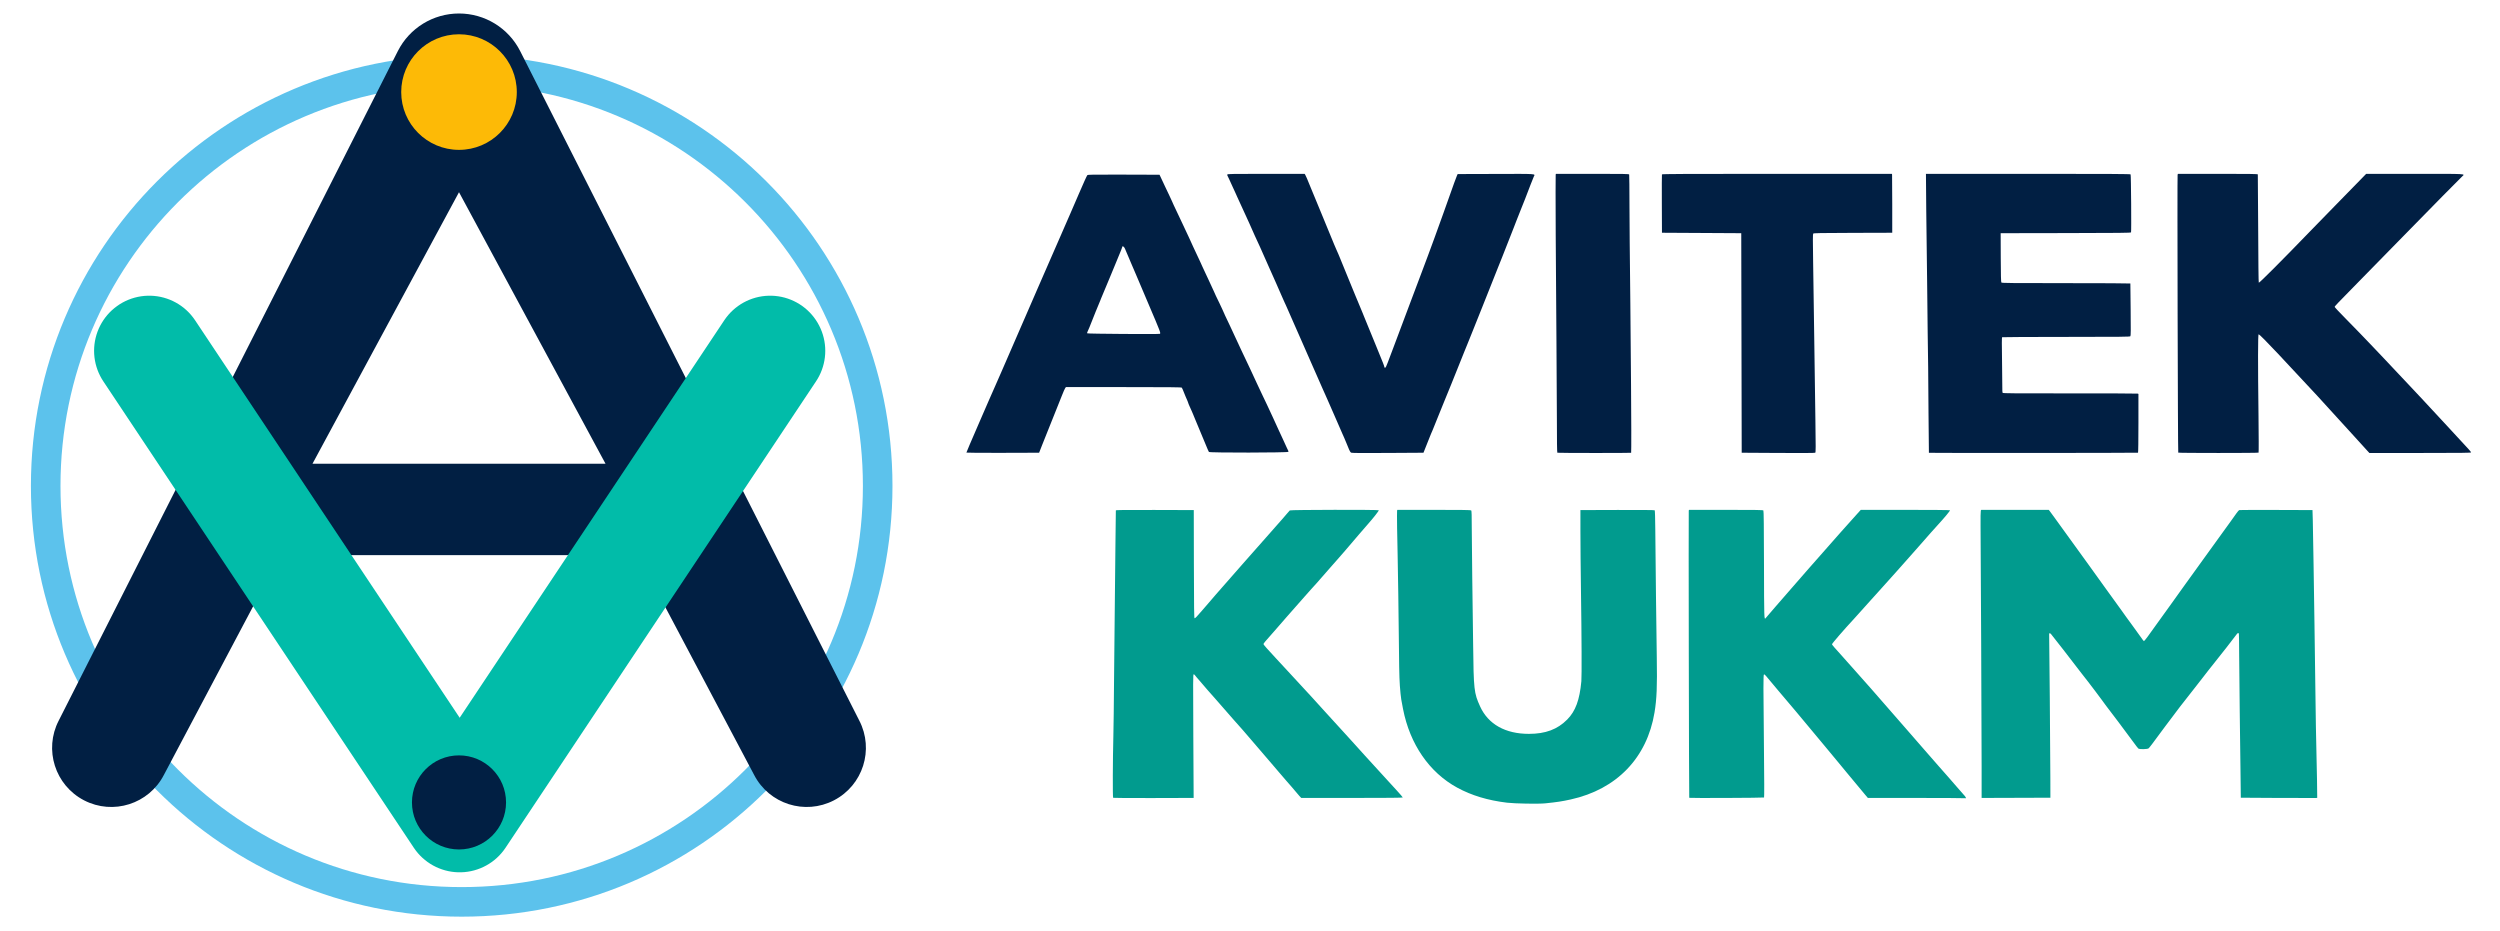
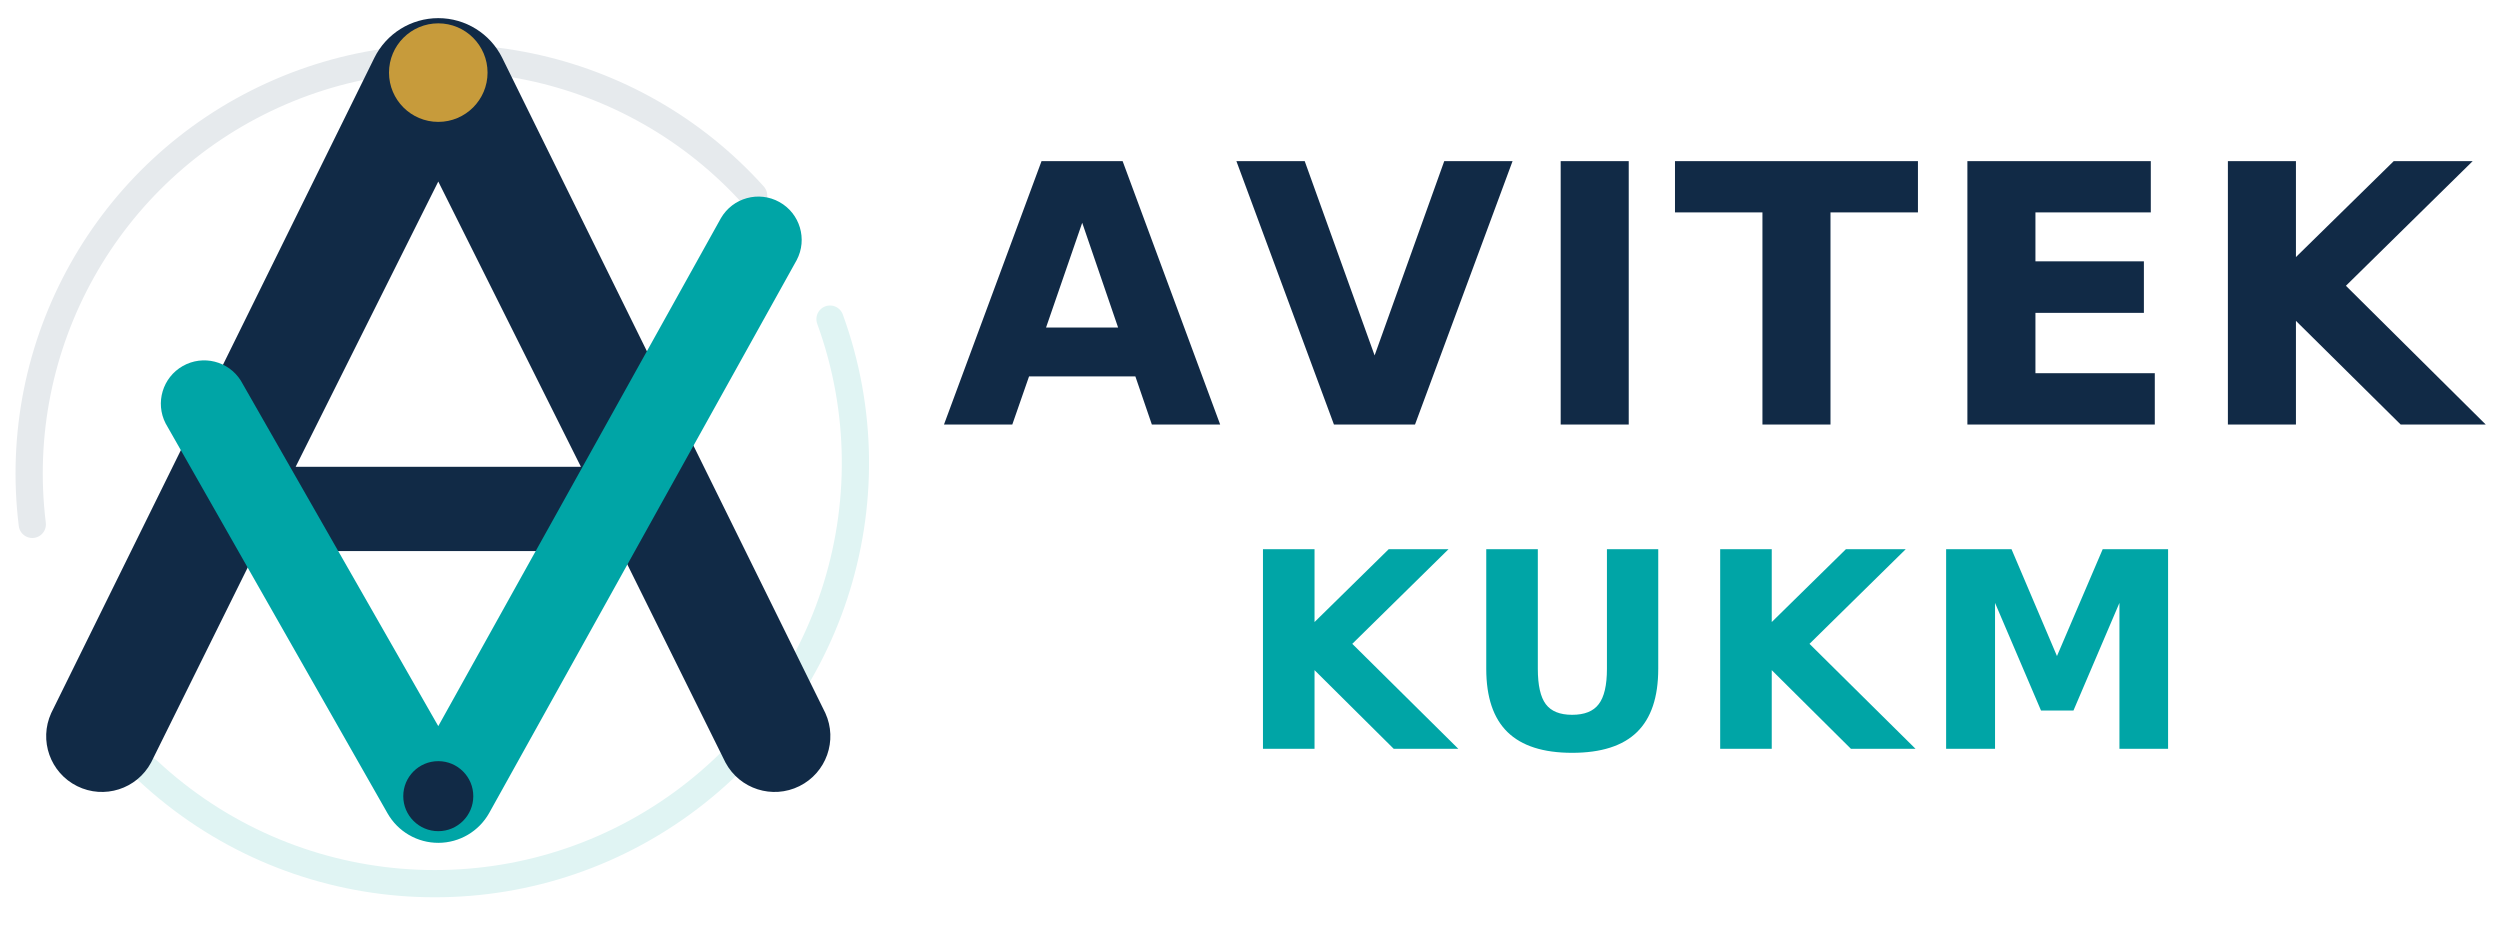
- <svg xmlns="http://www.w3.org/2000/svg" viewBox="66 43 1860 692" width="1860" height="692" role="img" aria-label="AVITEK KUKM">
-   <circle cx="409.5" cy="404.5" r="309.5" fill="none" stroke="#5CC2EC" stroke-width="22" />
-   <path d="M362.0 81.0L109.7 579.1A44 44 0 0 0 187.9 619.6L274.5 456.0H540.5L627.1 619.6A44 44 0 0 0 705.3 579.1L453.0 81.0A51 51 0 0 0 362.0 81.0ZM407.5 186L516.5 388H298.5Z" fill="#011F43" fill-rule="evenodd" />
-   <path d="M177 304L408 651L639 304" fill="none" stroke="#01BCA9" stroke-width="82" stroke-linecap="round" stroke-linejoin="round" />
-   <circle cx="407.5" cy="111.5" r="43" fill="#FDBA06" />
-   <circle cx="407.5" cy="640" r="35" fill="#011F43" />
-   <path transform="translate(770 160) scale(0.33333)" d="M 627.357 38.513 C 627.037 39.345, 627.230 40.582, 627.784 41.263 C 628.338 41.943, 630.013 45.425, 631.507 49 C 633.001 52.575, 636.648 60.569, 639.612 66.764 C 642.575 72.960, 645 78.220, 645 78.454 C 645 78.688, 647.058 83.294, 649.573 88.690 C 656.704 103.985, 660.799 112.916, 668.974 131 C 671.834 137.325, 675.437 145.213, 676.981 148.529 C 678.525 151.844, 680.976 157.380, 682.428 160.830 C 683.880 164.279, 686.669 170.567, 688.626 174.801 C 690.583 179.035, 693.217 184.750, 694.478 187.500 C 695.740 190.250, 698.341 195.875, 700.258 200 C 702.176 204.125, 705.583 211.820, 707.830 217.100 C 710.077 222.380, 713.735 230.619, 715.958 235.409 C 718.181 240.199, 720 244.308, 720 244.540 C 720 244.772, 721.780 248.760, 723.955 253.403 C 726.130 258.046, 729.103 264.693, 730.562 268.173 C 732.020 271.653, 734.682 277.650, 736.476 281.500 C 738.270 285.350, 742.998 296.150, 746.983 305.500 C 750.968 314.850, 754.550 322.950, 754.944 323.500 C 755.337 324.050, 756.621 326.801, 757.798 329.612 C 758.975 332.424, 761.299 337.666, 762.962 341.261 C 764.626 344.855, 770.230 357.630, 775.415 369.648 C 785.871 393.883, 792.730 409.444, 796.952 418.500 C 798.490 421.800, 802.331 430.575, 805.488 438 C 808.645 445.425, 812.695 454.650, 814.486 458.500 C 816.278 462.350, 819.652 470, 821.984 475.500 C 824.316 481, 827.690 488.650, 829.481 492.500 C 831.272 496.350, 835.920 506.925, 839.808 516 C 843.697 525.075, 848.420 535.650, 850.303 539.500 C 852.186 543.350, 860.365 562.025, 868.480 581 C 876.594 599.975, 883.556 615.950, 883.949 616.500 C 884.342 617.050, 886.348 621.550, 888.406 626.500 C 890.464 631.450, 892.820 637.075, 893.641 639 C 895.618 643.630, 896.352 645.409, 899.146 652.341 C 900.441 655.554, 902.400 658.704, 903.500 659.341 C 904.991 660.205, 925.842 660.373, 985.352 660 L 1065.204 659.500 1071.178 644.500 C 1074.464 636.250, 1078.042 627.250, 1079.130 624.500 C 1080.217 621.750, 1081.496 618.600, 1081.971 617.500 C 1082.446 616.400, 1084.191 612.350, 1085.850 608.500 C 1087.508 604.650, 1092.771 591.600, 1097.545 579.500 C 1102.320 567.400, 1109.071 550.750, 1112.549 542.500 C 1116.026 534.250, 1122.467 518.500, 1126.862 507.500 C 1131.256 496.500, 1138.669 478.050, 1143.334 466.500 C 1147.999 454.950, 1153.593 441, 1155.766 435.500 C 1157.939 430, 1161.330 421.675, 1163.301 417 C 1165.273 412.325, 1170.713 398.825, 1175.392 387 C 1180.070 375.175, 1189.698 351.100, 1196.786 333.500 C 1203.874 315.900, 1213.634 291.375, 1218.473 279 C 1223.312 266.625, 1229.394 251.325, 1231.988 245 C 1234.582 238.675, 1238.550 228.775, 1240.806 223 C 1250.982 196.956, 1266.193 158.271, 1267.150 156 C 1267.729 154.625, 1270.158 148.325, 1272.547 142 C 1274.936 135.675, 1279.210 124.875, 1282.045 118 C 1287.848 103.923, 1295.225 85.044, 1304.055 61.665 C 1307.345 52.955, 1310.736 44.477, 1311.591 42.825 C 1314.804 36.611, 1320.178 36.964, 1226.787 37.244 L 1141.516 37.500 1139.905 41 C 1139.019 42.925, 1136.211 50.350, 1133.664 57.500 C 1131.117 64.650, 1126.147 78.600, 1122.618 88.500 C 1119.090 98.400, 1113.406 114.375, 1109.988 124 C 1102.079 146.265, 1092.259 173.467, 1090.495 178 C 1089.745 179.925, 1087.023 187.350, 1084.446 194.500 C 1081.869 201.650, 1077.722 212.900, 1075.232 219.500 C 1072.741 226.100, 1067.005 241.400, 1062.485 253.500 C 1057.965 265.600, 1045.589 298.450, 1034.983 326.500 C 1024.377 354.550, 1012.893 385.150, 1009.464 394.500 C 1006.034 403.850, 1000.879 417.575, 998.008 425 C 991.458 441.941, 989.931 445.980, 985.156 459 C 982.624 465.906, 980.740 469.611, 979.653 469.823 C 978.655 470.018, 978 469.495, 978 468.504 C 978 467.600, 976.611 463.405, 974.914 459.180 C 968.642 443.574, 966.041 437.170, 960.218 423 C 956.941 415.025, 952.337 403.775, 949.986 398 C 947.635 392.225, 943.482 382.100, 940.757 375.500 C 938.032 368.900, 934.447 360.125, 932.791 356 C 931.135 351.875, 929.405 347.600, 928.947 346.500 C 928.489 345.400, 925.119 337.300, 921.459 328.500 C 917.798 319.700, 914.415 311.600, 913.941 310.500 C 913.468 309.400, 910.782 302.875, 907.975 296 C 905.167 289.125, 900.874 278.663, 898.435 272.750 C 891.815 256.703, 885.164 240.432, 881.779 232 C 880.123 227.875, 878.193 223.150, 877.489 221.500 C 876.786 219.850, 875.749 217.375, 875.186 216 C 874.622 214.625, 872.832 210.575, 871.208 207 C 869.584 203.425, 867.250 198.025, 866.022 195 C 862.366 185.997, 855.643 169.671, 847.489 150 C 843.272 139.825, 838.552 128.350, 837.001 124.500 C 835.449 120.650, 830.054 107.600, 825.012 95.500 C 819.969 83.400, 814.574 70.350, 813.022 66.500 C 805.903 48.838, 802.695 41.331, 801.378 39.250 L 799.954 37 713.946 37 C 638.094 37, 627.869 37.179, 627.357 38.513 M 1360.308 38.640 C 1359.582 40.531, 1360.655 275.530, 1362.014 412.500 C 1362.522 463.650, 1362.951 540.011, 1362.968 582.191 C 1362.990 633.894, 1363.337 659.090, 1364.034 659.521 C 1365.123 660.194, 1528.052 660.281, 1528.724 659.610 C 1529.255 659.079, 1529.130 577.819, 1528.492 509 C 1528.204 477.925, 1527.504 395.350, 1526.937 325.500 C 1526.369 255.650, 1525.726 194.675, 1525.508 190 C 1525.291 185.325, 1525.065 149.640, 1525.006 110.701 C 1524.947 71.761, 1524.649 39.249, 1524.343 38.451 C 1523.863 37.200, 1512.589 37, 1442.362 37 L 1360.937 37 1360.308 38.640 M 1597.459 38.250 C 1597.197 38.938, 1597.098 68.525, 1597.241 104 L 1597.500 168.500 1686 169 L 1774.500 169.500 1775 414.500 L 1775.500 659.500 1856.901 660 C 1910.617 660.330, 1938.769 660.158, 1939.675 659.496 C 1940.834 658.648, 1940.884 647.420, 1939.996 587.496 C 1939.417 548.448, 1938.272 467.225, 1937.450 407 C 1936.629 346.775, 1935.496 269.221, 1934.933 234.657 C 1934.158 187.055, 1934.191 171.474, 1935.073 170.413 C 1936.051 169.233, 1950.152 168.970, 2023.868 168.755 L 2111.500 168.500 2111.500 104.500 C 2111.500 69.300, 2111.335 39.712, 2111.133 38.750 L 2110.767 37 1854.352 37 C 1650.142 37, 1597.840 37.254, 1597.459 38.250 M 2187.415 119.174 C 2187.790 164.370, 2188.247 201.607, 2188.429 201.924 C 2188.612 202.241, 2189.047 237.600, 2189.396 280.500 C 2189.745 323.400, 2190.284 373.125, 2190.595 391 C 2191.560 446.564, 2191.932 482.525, 2192.471 572.413 C 2192.758 620.215, 2193.150 659.483, 2193.342 659.676 C 2193.932 660.265, 2659.151 660.025, 2660.106 659.435 C 2660.617 659.119, 2661 630.885, 2661 593.548 L 2661 528.214 2659.311 527.566 C 2658.381 527.209, 2590.370 526.976, 2508.175 527.048 C 2384.307 527.156, 2358.575 526.949, 2357.835 525.839 C 2357.343 525.103, 2357.048 519.775, 2357.178 514 C 2357.309 508.225, 2357.026 480.733, 2356.549 452.907 C 2355.955 418.158, 2356.008 402.113, 2356.720 401.673 C 2357.291 401.320, 2421.669 401.010, 2499.784 400.983 C 2624.031 400.940, 2641.964 400.748, 2643.041 399.451 C 2644 398.296, 2644.131 385.231, 2643.637 340.234 C 2643.289 308.480, 2643.003 282.163, 2643.002 281.750 C 2643.001 281.337, 2578.480 281, 2499.622 281 C 2377.872 281, 2356.069 280.789, 2355.082 279.598 C 2354.235 278.578, 2353.862 263.421, 2353.709 223.848 L 2353.500 169.500 2498.500 169.252 C 2618.833 169.047, 2643.670 168.775, 2644.500 167.655 C 2645.494 166.313, 2644.562 40.945, 2643.538 38.250 C 2643.160 37.255, 2596.510 37, 2414.898 37 L 2186.733 37 2187.415 119.174 M 2748.442 39.183 C 2747.526 42.070, 2748.970 658.279, 2749.895 659.255 C 2750.893 660.309, 2928.084 660.316, 2929.138 659.262 C 2929.613 658.787, 2929.559 622.372, 2929.017 577.453 C 2927.579 458.375, 2927.676 395, 2929.296 395 C 2930.689 395, 2948.594 413.002, 2972.063 438 C 3048.562 519.480, 3070.624 543.398, 3145.888 626.453 C 3158.324 640.177, 3170.300 653.352, 3172.500 655.732 L 3176.500 660.059 3290 660.047 C 3384.027 660.037, 3403.500 659.806, 3403.500 658.699 C 3403.500 657.494, 3397.582 650.878, 3372.500 624.047 C 3368.100 619.340, 3357.300 607.634, 3348.500 598.033 C 3327.597 575.230, 3308.913 555.101, 3296.500 542.014 C 3291 536.215, 3280.445 524.952, 3273.045 516.985 C 3265.644 509.018, 3251.446 493.950, 3241.494 483.500 C 3231.541 473.050, 3217.354 457.975, 3209.966 450 C 3202.579 442.025, 3189.327 428.072, 3180.517 418.993 C 3171.708 409.915, 3160.265 397.990, 3155.089 392.493 C 3149.913 386.997, 3135.176 371.905, 3122.339 358.955 C 3109.503 346.005, 3099 334.776, 3099 334.002 C 3099 332.573, 3105.470 325.781, 3148.535 282 C 3161.790 268.525, 3205.650 223.750, 3246.002 182.500 C 3320.893 105.943, 3377.927 48.035, 3383.750 42.642 C 3390.217 36.653, 3396.718 37, 3278.182 37 L 3169.365 37 3154.002 52.750 C 3145.553 61.412, 3120.598 86.950, 3098.547 109.500 C 3076.496 132.050, 3051.720 157.475, 3043.490 166 C 2981.514 230.191, 2930.697 281.097, 2929.644 280.044 C 2929.061 279.461, 2928.538 232.945, 2928.287 159.298 C 2928.063 93.409, 2927.695 38.938, 2927.471 38.250 C 2927.148 37.262, 2908.386 37, 2838.099 37 L 2749.135 37 2748.442 39.183 M 314.892 40 C 313.950 40.825, 305.676 59.050, 296.505 80.500 C 287.333 101.950, 278.691 121.944, 277.300 124.930 C 275.909 127.917, 270.603 140.067, 265.508 151.930 C 260.414 163.794, 255.104 175.975, 253.709 179 C 252.314 182.025, 245.332 198, 238.193 214.500 C 222.872 249.912, 208.175 283.576, 205.105 290.289 C 203.149 294.564, 188.397 328.532, 174.830 360 C 172.102 366.325, 169.261 372.850, 168.516 374.500 C 167.770 376.150, 162.588 388.075, 157 401 C 151.412 413.925, 146.233 425.850, 145.491 427.500 C 142.885 433.297, 133.151 455.713, 124.213 476.500 C 119.247 488.050, 112.634 503.125, 109.518 510 C 106.401 516.875, 99.659 532.175, 94.534 544 C 89.410 555.825, 79.935 577.650, 73.480 592.500 C 53.942 637.447, 45 658.396, 45 659.225 C 45 659.658, 81.519 659.897, 126.154 659.756 L 207.308 659.500 214.157 642 C 217.923 632.375, 222.330 621.350, 223.950 617.500 C 225.569 613.650, 230.338 601.725, 234.548 591 C 238.758 580.275, 244.160 566.775, 246.554 561 C 248.948 555.225, 253.894 542.850, 257.545 533.500 C 261.196 524.150, 264.886 515.712, 265.746 514.750 L 267.310 513 396.033 513 C 497.806 513, 524.966 513.262, 525.763 514.250 C 526.734 515.454, 527.656 517.614, 534.200 534 C 535.848 538.125, 537.827 542.694, 538.598 544.154 C 539.369 545.614, 540 547.311, 540 547.925 C 540 548.540, 541.394 552.070, 543.098 555.771 C 544.802 559.472, 546.872 564.075, 547.698 566 C 548.524 567.925, 549.783 570.850, 550.497 572.500 C 551.211 574.150, 553.719 580.225, 556.069 586 C 558.420 591.775, 564.791 607.075, 570.226 620 C 581.232 646.170, 581.050 645.732, 583.570 652 C 584.565 654.475, 585.799 657.063, 586.312 657.750 C 587.852 659.813, 762.850 659.554, 763.643 657.487 C 763.963 656.655, 763.761 655.417, 763.195 654.735 C 762.629 654.053, 761.229 651.117, 760.083 648.211 C 758.938 645.305, 755.246 637.207, 751.878 630.214 C 748.511 623.221, 744.291 614.125, 742.501 610 C 738.758 601.376, 735.571 594.396, 729.260 581 C 724.778 571.489, 719.638 560.443, 715.764 552 C 714.629 549.525, 710.223 540.300, 705.973 531.500 C 701.724 522.700, 695.905 510.325, 693.043 504 C 685.309 486.905, 684.709 485.610, 677.976 471.500 C 674.564 464.350, 670.411 455.575, 668.748 452 C 667.084 448.425, 662.811 439.425, 659.253 432 C 655.695 424.575, 651.512 415.575, 649.958 412 C 648.403 408.425, 645.302 401.773, 643.066 397.218 C 640.829 392.663, 639 388.710, 639 388.433 C 639 388.156, 636.126 381.983, 632.613 374.715 C 624.189 357.287, 619.643 347.476, 616.435 339.801 C 614.986 336.335, 612.076 330.125, 609.968 326 C 605.848 317.938, 597 299.149, 597 298.462 C 597 298.028, 593.280 289.964, 584.795 272 C 582.067 266.225, 579.005 259.700, 577.991 257.500 C 576.977 255.300, 574.089 249.085, 571.573 243.690 C 569.058 238.294, 567 233.728, 567 233.542 C 567 233.231, 564.252 227.362, 550.897 199.156 C 548.204 193.466, 546 188.605, 546 188.352 C 546 188.099, 543.802 183.304, 541.117 177.696 C 536.123 167.270, 530.914 156.169, 526.008 145.500 C 524.491 142.200, 520.773 134.325, 517.746 128 C 509.310 110.374, 504 98.934, 504 98.386 C 504 98.113, 501.247 92.177, 497.882 85.195 C 494.518 78.213, 490.193 69.125, 488.273 65 C 486.352 60.875, 482.825 53.343, 480.434 48.262 L 476.088 39.024 396.346 38.762 C 326.638 38.533, 316.388 38.689, 314.892 40 M 393 199.961 C 393 201.022, 390.986 206.038, 377.523 238.500 C 374.102 246.750, 368.699 259.800, 365.517 267.500 C 354.807 293.415, 346.850 312.479, 345.420 315.651 C 344.639 317.384, 344 319.059, 344 319.374 C 344 319.688, 342.901 322.320, 341.559 325.223 C 340.216 328.125, 336.450 337.250, 333.189 345.500 C 319.383 380.433, 316.856 386.644, 315.359 389.340 C 314.488 390.907, 314.166 392.547, 314.640 392.997 C 315.838 394.134, 475.150 395.215, 476.893 394.098 C 479.091 392.689, 477.987 389.780, 453.333 332 C 442.890 307.525, 431.717 281.200, 428.504 273.500 C 425.291 265.800, 421.451 256.800, 419.971 253.500 C 418.491 250.200, 416.266 245.025, 415.027 242 C 413.788 238.975, 411.771 234.250, 410.544 231.500 C 409.316 228.750, 407.518 224.475, 406.547 222 C 405.576 219.525, 403.850 215.488, 402.710 213.029 C 401.571 210.570, 399.868 206.520, 398.926 204.029 C 397.334 199.818, 393 196.843, 393 199.961" fill="#011F43" fill-rule="evenodd" />
-   <path transform="translate(870 405) scale(0.33333)" d="M 78.553 53.244 C 78.339 53.935, 77.907 90.500, 77.592 134.500 C 77.278 178.500, 76.591 244.650, 76.067 281.500 C 75.542 318.350, 74.847 387.650, 74.521 435.500 C 74.196 483.350, 73.519 538.025, 73.018 557 C 71.663 608.256, 71.355 693.794, 72.522 694.722 C 73.060 695.150, 113.713 695.380, 162.862 695.234 L 252.224 694.968 251.478 556.984 C 250.813 433.912, 250.897 419, 252.251 419 C 253.087 419, 254.466 420.062, 255.316 421.360 C 256.166 422.658, 257.636 424.493, 258.582 425.439 C 259.528 426.386, 263.047 430.432, 266.401 434.433 C 275.444 445.217, 290.271 462.237, 299.999 473 C 304.722 478.225, 314.164 489.025, 320.982 497 C 327.800 504.975, 337.243 515.775, 341.965 521 C 353.864 534.164, 369.520 552.039, 377.120 561.138 C 382.671 567.785, 402.964 591.433, 428.917 621.500 C 433.190 626.450, 439.329 633.650, 442.560 637.500 C 445.790 641.350, 449.273 645.400, 450.298 646.500 C 451.324 647.600, 455.386 652.325, 459.325 657 C 463.264 661.675, 468.582 667.750, 471.143 670.500 C 473.704 673.250, 477.706 677.975, 480.037 681 C 482.368 684.025, 486.107 688.413, 488.346 690.750 L 492.416 695 605.708 695 C 684.549 695, 719 694.679, 719 693.944 C 719 693.364, 713.121 686.501, 705.935 678.694 C 693.581 665.273, 676.434 646.500, 634.509 600.500 C 624.483 589.500, 612.098 575.775, 606.986 570 C 601.874 564.225, 594.718 556.350, 591.082 552.500 C 587.447 548.650, 576.379 536.517, 566.486 525.537 C 556.594 514.557, 545.517 502.407, 541.872 498.537 C 538.227 494.667, 533.277 489.205, 530.872 486.399 C 528.467 483.593, 521.942 476.393, 516.370 470.399 C 500.241 453.045, 473.332 423.893, 463 412.581 C 457.775 406.860, 446.075 394.231, 437 384.516 C 417.767 363.927, 408.022 352.863, 408.009 351.603 C 407.997 350.395, 413.478 343.760, 425.500 330.428 C 431 324.329, 438.086 316.225, 441.246 312.419 C 444.406 308.614, 452.397 299.425, 459.003 292 C 474.863 274.174, 488.366 258.846, 500 245.461 C 505.225 239.450, 512.425 231.355, 516 227.474 C 519.575 223.592, 524.081 218.635, 526.014 216.458 C 533.963 207.506, 550.950 188.119, 557.459 180.570 C 561.286 176.132, 568.486 167.956, 573.459 162.402 C 582.156 152.689, 592.826 140.288, 621.128 107 C 628.376 98.475, 637.535 87.900, 641.482 83.500 C 652.521 71.192, 666.057 53.901, 665.438 52.899 C 664.505 51.390, 468.703 51.736, 466.866 53.250 C 466.032 53.937, 463.147 57.200, 460.456 60.500 C 457.765 63.800, 453.523 68.755, 451.031 71.511 C 448.539 74.267, 443.575 79.882, 440 83.989 C 436.425 88.096, 429.895 95.516, 425.490 100.478 C 421.084 105.440, 415.684 111.548, 413.490 114.051 C 411.295 116.554, 387.581 143.412, 360.792 173.735 C 334.003 204.058, 307.580 234.185, 302.075 240.684 C 296.570 247.183, 289.014 255.981, 285.283 260.236 C 281.552 264.490, 274.937 272.140, 270.582 277.236 C 259.572 290.117, 255.801 294, 254.301 294 C 253.252 294, 252.960 271.196, 252.754 173.250 L 252.500 52.500 165.721 52.244 C 96.788 52.041, 78.862 52.247, 78.553 53.244 M 706.308 53.639 C 705.735 55.134, 706.552 121.469, 707.545 154 C 708.117 172.725, 709.858 296.440, 710.550 367.500 C 711.095 423.390, 711.606 437.508, 713.972 461.890 C 715.020 472.698, 715.395 475.013, 719.583 496.500 C 734.904 575.102, 778.364 638.191, 840.500 672.028 C 872.636 689.527, 908.954 700.488, 951.868 705.638 C 969.135 707.710, 1022.116 708.604, 1037.021 707.074 C 1063.628 704.345, 1074.355 702.705, 1093.949 698.373 C 1196.526 675.696, 1264.180 605.446, 1280.892 504.259 C 1285.880 474.053, 1287.022 446.440, 1285.958 381.730 C 1285.066 327.508, 1283.178 165.730, 1282.607 94.689 C 1282.415 70.874, 1281.885 53.485, 1281.333 52.933 C 1280.751 52.351, 1248.744 52.086, 1197.944 52.244 L 1115.500 52.500 1115.511 100.500 C 1115.517 126.900, 1116.079 186.975, 1116.759 234 C 1118.247 336.819, 1118.611 423.559, 1117.601 434.500 C 1113.726 476.468, 1104.519 501.396, 1086 520.054 C 1064.184 542.034, 1037.536 551.987, 1000.500 551.989 C 947.941 551.991, 909.680 530.493, 891.604 490.803 C 877.937 460.792, 877.187 454.045, 876.015 350.500 C 875.505 305.400, 874.625 238.800, 874.060 202.500 C 873.495 166.200, 873.025 118.028, 873.016 95.450 C 873.004 64.874, 872.694 54.094, 871.800 53.200 C 870.886 52.286, 851.082 52, 788.769 52 L 706.937 52 706.308 53.639 M 1357.313 53.627 C 1356.695 55.237, 1357.790 694.123, 1358.411 694.745 C 1359.262 695.595, 1524.527 694.873, 1525.385 694.015 C 1525.987 693.413, 1525.900 653.138, 1525.148 584.282 C 1523.640 446.395, 1523.642 420.339, 1525.160 419.401 C 1526.455 418.601, 1528.995 421.346, 1544.221 440 C 1549.833 446.875, 1555.856 454.075, 1557.606 456 C 1564.202 463.255, 1621.126 531.166, 1661.500 579.946 C 1673.050 593.901, 1687 610.720, 1692.500 617.321 C 1698 623.923, 1705.875 633.461, 1710 638.517 C 1719.524 650.190, 1743.714 679.288, 1751.297 688.193 L 1757.094 695 1864.297 695.014 C 1923.259 695.021, 1972.513 695.299, 1973.750 695.630 C 1977.853 696.730, 1976.272 693.296, 1969.202 685.753 C 1965.463 681.764, 1958.856 674.225, 1954.519 669 C 1950.182 663.775, 1942.962 655.450, 1938.475 650.500 C 1933.989 645.550, 1923.669 633.850, 1915.543 624.500 C 1907.416 615.150, 1897.775 604.125, 1894.116 600 C 1890.458 595.875, 1884.773 589.354, 1881.483 585.508 C 1878.192 581.662, 1871.900 574.452, 1867.500 569.484 C 1863.100 564.516, 1856.056 556.413, 1851.846 551.476 C 1840.049 537.642, 1829.178 525.184, 1764.109 450.934 C 1746.029 430.303, 1728.020 410.012, 1722.467 404.015 C 1719.148 400.432, 1713.320 393.900, 1709.515 389.500 C 1705.710 385.100, 1700.100 378.782, 1697.049 375.460 C 1684.052 361.314, 1677 353.078, 1677 352.048 C 1677 350.292, 1703.873 319.204, 1725.453 295.996 C 1728.779 292.419, 1734.650 285.906, 1738.500 281.523 C 1748.923 269.658, 1755.261 262.596, 1765.448 251.500 C 1770.498 246, 1776.399 239.475, 1778.562 237 C 1782.985 231.940, 1804.338 208.167, 1819.485 191.439 C 1824.993 185.356, 1835.575 173.449, 1843 164.979 C 1850.425 156.510, 1860.557 145.062, 1865.515 139.540 C 1874.396 129.648, 1887.355 114.901, 1897.869 102.720 C 1900.823 99.299, 1907.442 91.949, 1912.579 86.386 C 1927.219 70.534, 1941.059 53.905, 1940.443 52.908 C 1940.113 52.374, 1899.031 52, 1840.596 52 L 1741.310 52 1732.905 61.313 C 1728.282 66.435, 1721.350 74.171, 1717.500 78.506 C 1713.650 82.840, 1704.200 93.394, 1696.500 101.960 C 1682.623 117.396, 1640.430 165.261, 1626 181.936 C 1621.875 186.703, 1605.900 205.013, 1590.500 222.626 C 1575.100 240.238, 1557.325 260.673, 1551 268.037 C 1544.675 275.401, 1537.341 283.918, 1534.703 286.963 C 1532.065 290.008, 1529.437 293.087, 1528.864 293.804 C 1525.576 297.914, 1525.502 295.481, 1525.246 174.514 C 1525.062 87.988, 1524.681 54.321, 1523.873 53.348 C 1522.952 52.237, 1508.236 52, 1440.346 52 L 1357.937 52 1357.313 53.627 M 2009.197 53.750 C 2008.716 54.712, 2008.465 70.575, 2008.638 89 C 2009.217 150.724, 2010.995 554.677, 2010.997 625.256 L 2011 695.012 2087.750 694.756 L 2164.500 694.500 2164.410 650 C 2164.306 598.189, 2162.089 332.402, 2161.738 329.608 C 2161.383 326.783, 2163.630 326.552, 2165.868 329.184 C 2169.029 332.899, 2183.995 351.952, 2193.623 364.519 C 2198.505 370.891, 2207.790 382.944, 2214.256 391.302 C 2220.722 399.661, 2229.463 411, 2233.679 416.500 C 2237.896 422, 2244.614 430.593, 2248.607 435.596 C 2252.601 440.599, 2259.835 450.098, 2264.684 456.704 C 2269.533 463.310, 2276.210 472.267, 2279.523 476.607 C 2282.835 480.948, 2286.292 485.674, 2287.204 487.110 C 2288.116 488.545, 2289.463 490.345, 2290.196 491.110 C 2292.102 493.096, 2337.763 553.919, 2349.420 570 C 2354.802 577.425, 2359.921 584.063, 2360.794 584.750 C 2363.420 586.817, 2381.288 586.428, 2383.783 584.250 C 2385.841 582.453, 2392.658 573.426, 2420.500 535.626 C 2440.207 508.869, 2466.488 474.638, 2486.500 449.657 C 2490.900 444.164, 2498.469 434.457, 2503.320 428.085 C 2508.171 421.713, 2514.128 414.025, 2516.558 411 C 2541.017 380.548, 2577.915 333.481, 2580.235 329.773 C 2582.054 326.867, 2584.484 326.124, 2585.217 328.250 C 2585.455 328.938, 2585.732 350.425, 2585.835 376 C 2585.937 401.575, 2586.505 458.050, 2587.097 501.500 C 2587.688 544.950, 2588.471 606.150, 2588.836 637.500 L 2589.500 694.500 2672.500 695 C 2718.150 695.275, 2756.529 695.332, 2757.787 695.126 L 2760.074 694.753 2759.590 654.626 C 2759.324 632.557, 2758.661 600.775, 2758.116 584 C 2757.572 567.225, 2756.638 511.875, 2756.042 461 C 2755.445 410.125, 2754.513 341.950, 2753.971 309.500 C 2753.429 277.050, 2752.507 216.300, 2751.922 174.500 C 2751.336 132.700, 2750.552 88.150, 2750.179 75.500 L 2749.500 52.500 2669 52.225 C 2624.725 52.073, 2587.553 52.178, 2586.395 52.458 C 2585.231 52.738, 2582.242 55.992, 2579.711 59.733 C 2577.194 63.455, 2571.506 71.450, 2567.073 77.500 C 2562.639 83.550, 2553.198 96.600, 2546.092 106.500 C 2530.711 127.928, 2521.968 140.035, 2508.427 158.651 C 2493.611 179.020, 2472.469 208.346, 2466.001 217.500 C 2462.892 221.900, 2455.467 232.250, 2449.502 240.500 C 2443.536 248.750, 2436.786 258.200, 2434.502 261.500 C 2432.218 264.800, 2425.409 274.250, 2419.372 282.500 C 2413.334 290.750, 2405.232 302, 2401.367 307.500 C 2383.725 332.607, 2374.416 345, 2373.200 345 C 2372.749 345, 2369.064 340.162, 2365.010 334.250 C 2360.957 328.337, 2353.084 317.425, 2347.516 310 C 2341.948 302.575, 2335.865 294.250, 2333.997 291.500 C 2332.130 288.750, 2327.430 282.148, 2323.551 276.830 C 2304.308 250.440, 2294.274 236.566, 2287.513 227 C 2275.377 209.830, 2265.269 195.766, 2251.500 176.892 C 2244.350 167.091, 2234.900 154.029, 2230.500 147.865 C 2226.100 141.702, 2217.543 129.873, 2211.484 121.579 C 2200.959 107.174, 2190.396 92.563, 2173.109 68.500 C 2168.763 62.450, 2164.226 56.262, 2163.027 54.750 L 2160.848 52 2085.459 52 L 2010.070 52 2009.197 53.750" fill="#019B8E" fill-rule="evenodd" />
+ <svg xmlns="http://www.w3.org/2000/svg" viewBox="462 196 1928 728" width="1928" height="728" role="img" aria-label="AVITEK KUKM">
+   <path d="M486.9 600.4A320.5 320.5 0 0 1 1043.2 346.8" fill="none" stroke="#E6EAED" stroke-width="21" stroke-linecap="round" />
+   <path d="M1102.1 442.1A324.4 324.4 0 0 1 576.1 790.4" fill="none" stroke="#E0F4F3" stroke-width="21" stroke-linecap="round" />
+   <path d="M750.7 240.6L501.5 745.9A43 43 0 0 0 578.5 784.1L659.3 621H940.7L1021.5 784.1A43 43 0 0 0 1098.5 745.9L849.3 240.6A55 55 0 0 0 750.7 240.6ZM800 336L910 556H690Z" fill="#112A46" fill-rule="evenodd" />
+   <circle cx="800" cy="252" r="38" fill="#C79B3B" />
+   <path d="M589.7 522.5L760.9 823.3A45 45 0 0 0 839.3 822.9L1076.4 396.6A33.4 33.4 0 0 0 1018 364.2L800 756L647.7 489.5A33.4 33.4 0 0 0 589.7 522.5Z" fill="#00A5A6" />
+   <circle cx="800" cy="810" r="27" fill="#112A46" />
+   <g transform="translate(144.5 -1489.7) scale(2.05)">
+     <path d="M582 963.9H542L535.7 982H510L546.7 882.9H577.2L613.9 982H588.2ZM548.4 945.5H575.5L562 906.1ZM620 882.9H645.7L672 956L698.2 882.9H723.9L687.2 982H656.7ZM742 882.9H767.6V982H742ZM785 882.9H876.4V902.2H843.5V982H817.9V902.2H785ZM895 882.9H964V902.2H920.6V920.6H961.4V940H920.6V962.7H965.5V982H895ZM993 882.9H1018.6V919L1055.4 882.9H1085.1L1037.4 929.8L1090 982H1058L1018.6 943V982H993Z" fill="#112A46" />
+     <path d="M630 1028.9H649.4V1056.3L677.3 1028.9H699.8L663.6 1064.5L703.5 1104H679.2L649.4 1074.4V1104H630ZM714 1028.9H733.4V1073.9Q733.4 1083.2 736.4 1087.2Q739.4 1091.2 746.3 1091.2Q753.3 1091.2 756.3 1087.2Q759.4 1083.2 759.4 1073.9V1028.9H778.7V1073.9Q778.7 1089.9 770.7 1097.7Q762.7 1105.5 746.3 1105.5Q730 1105.5 722 1097.7Q714 1089.9 714 1073.9ZM802 1028.9H821.4V1056.3L849.3 1028.9H871.8L835.6 1064.5L875.5 1104H851.2L821.4 1074.4V1104H802ZM887 1028.9H911.6L928.7 1069.1L945.9 1028.9H970.5V1104H952.2V1049.1L934.9 1089.6H922.7L905.4 1049.1V1104H887Z" fill="#00A5A6" />
+   </g>
</svg>
